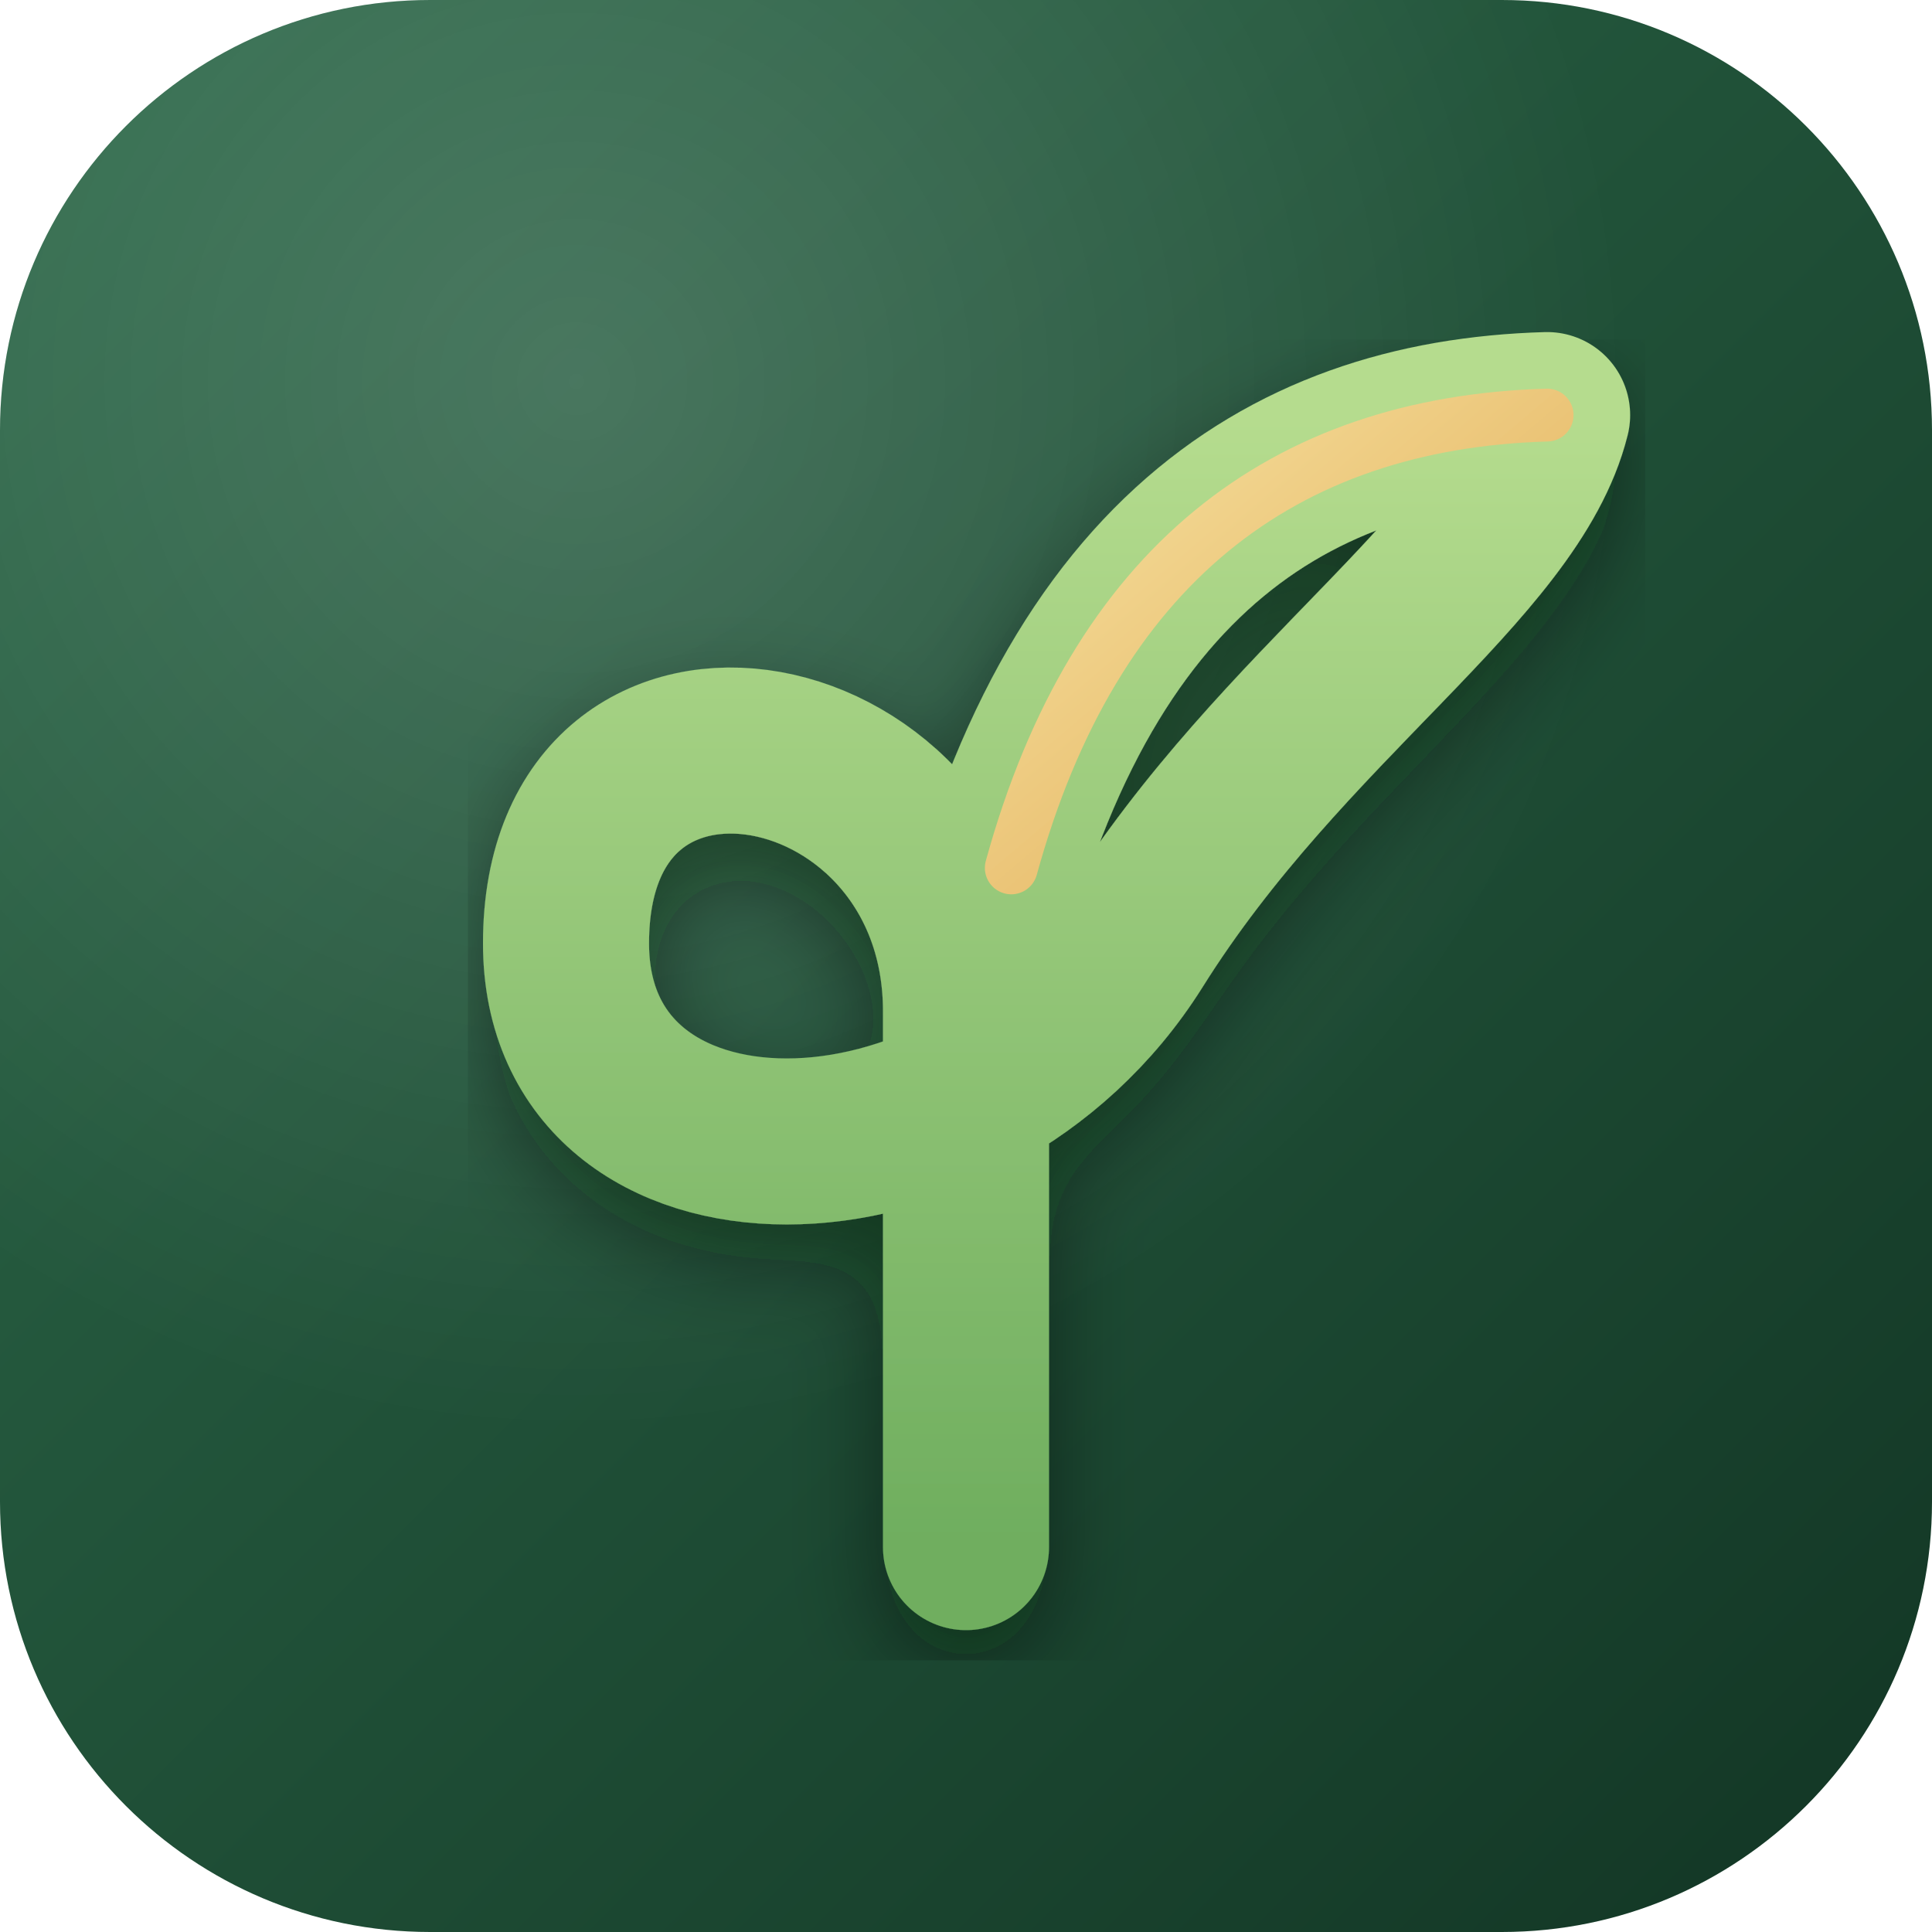
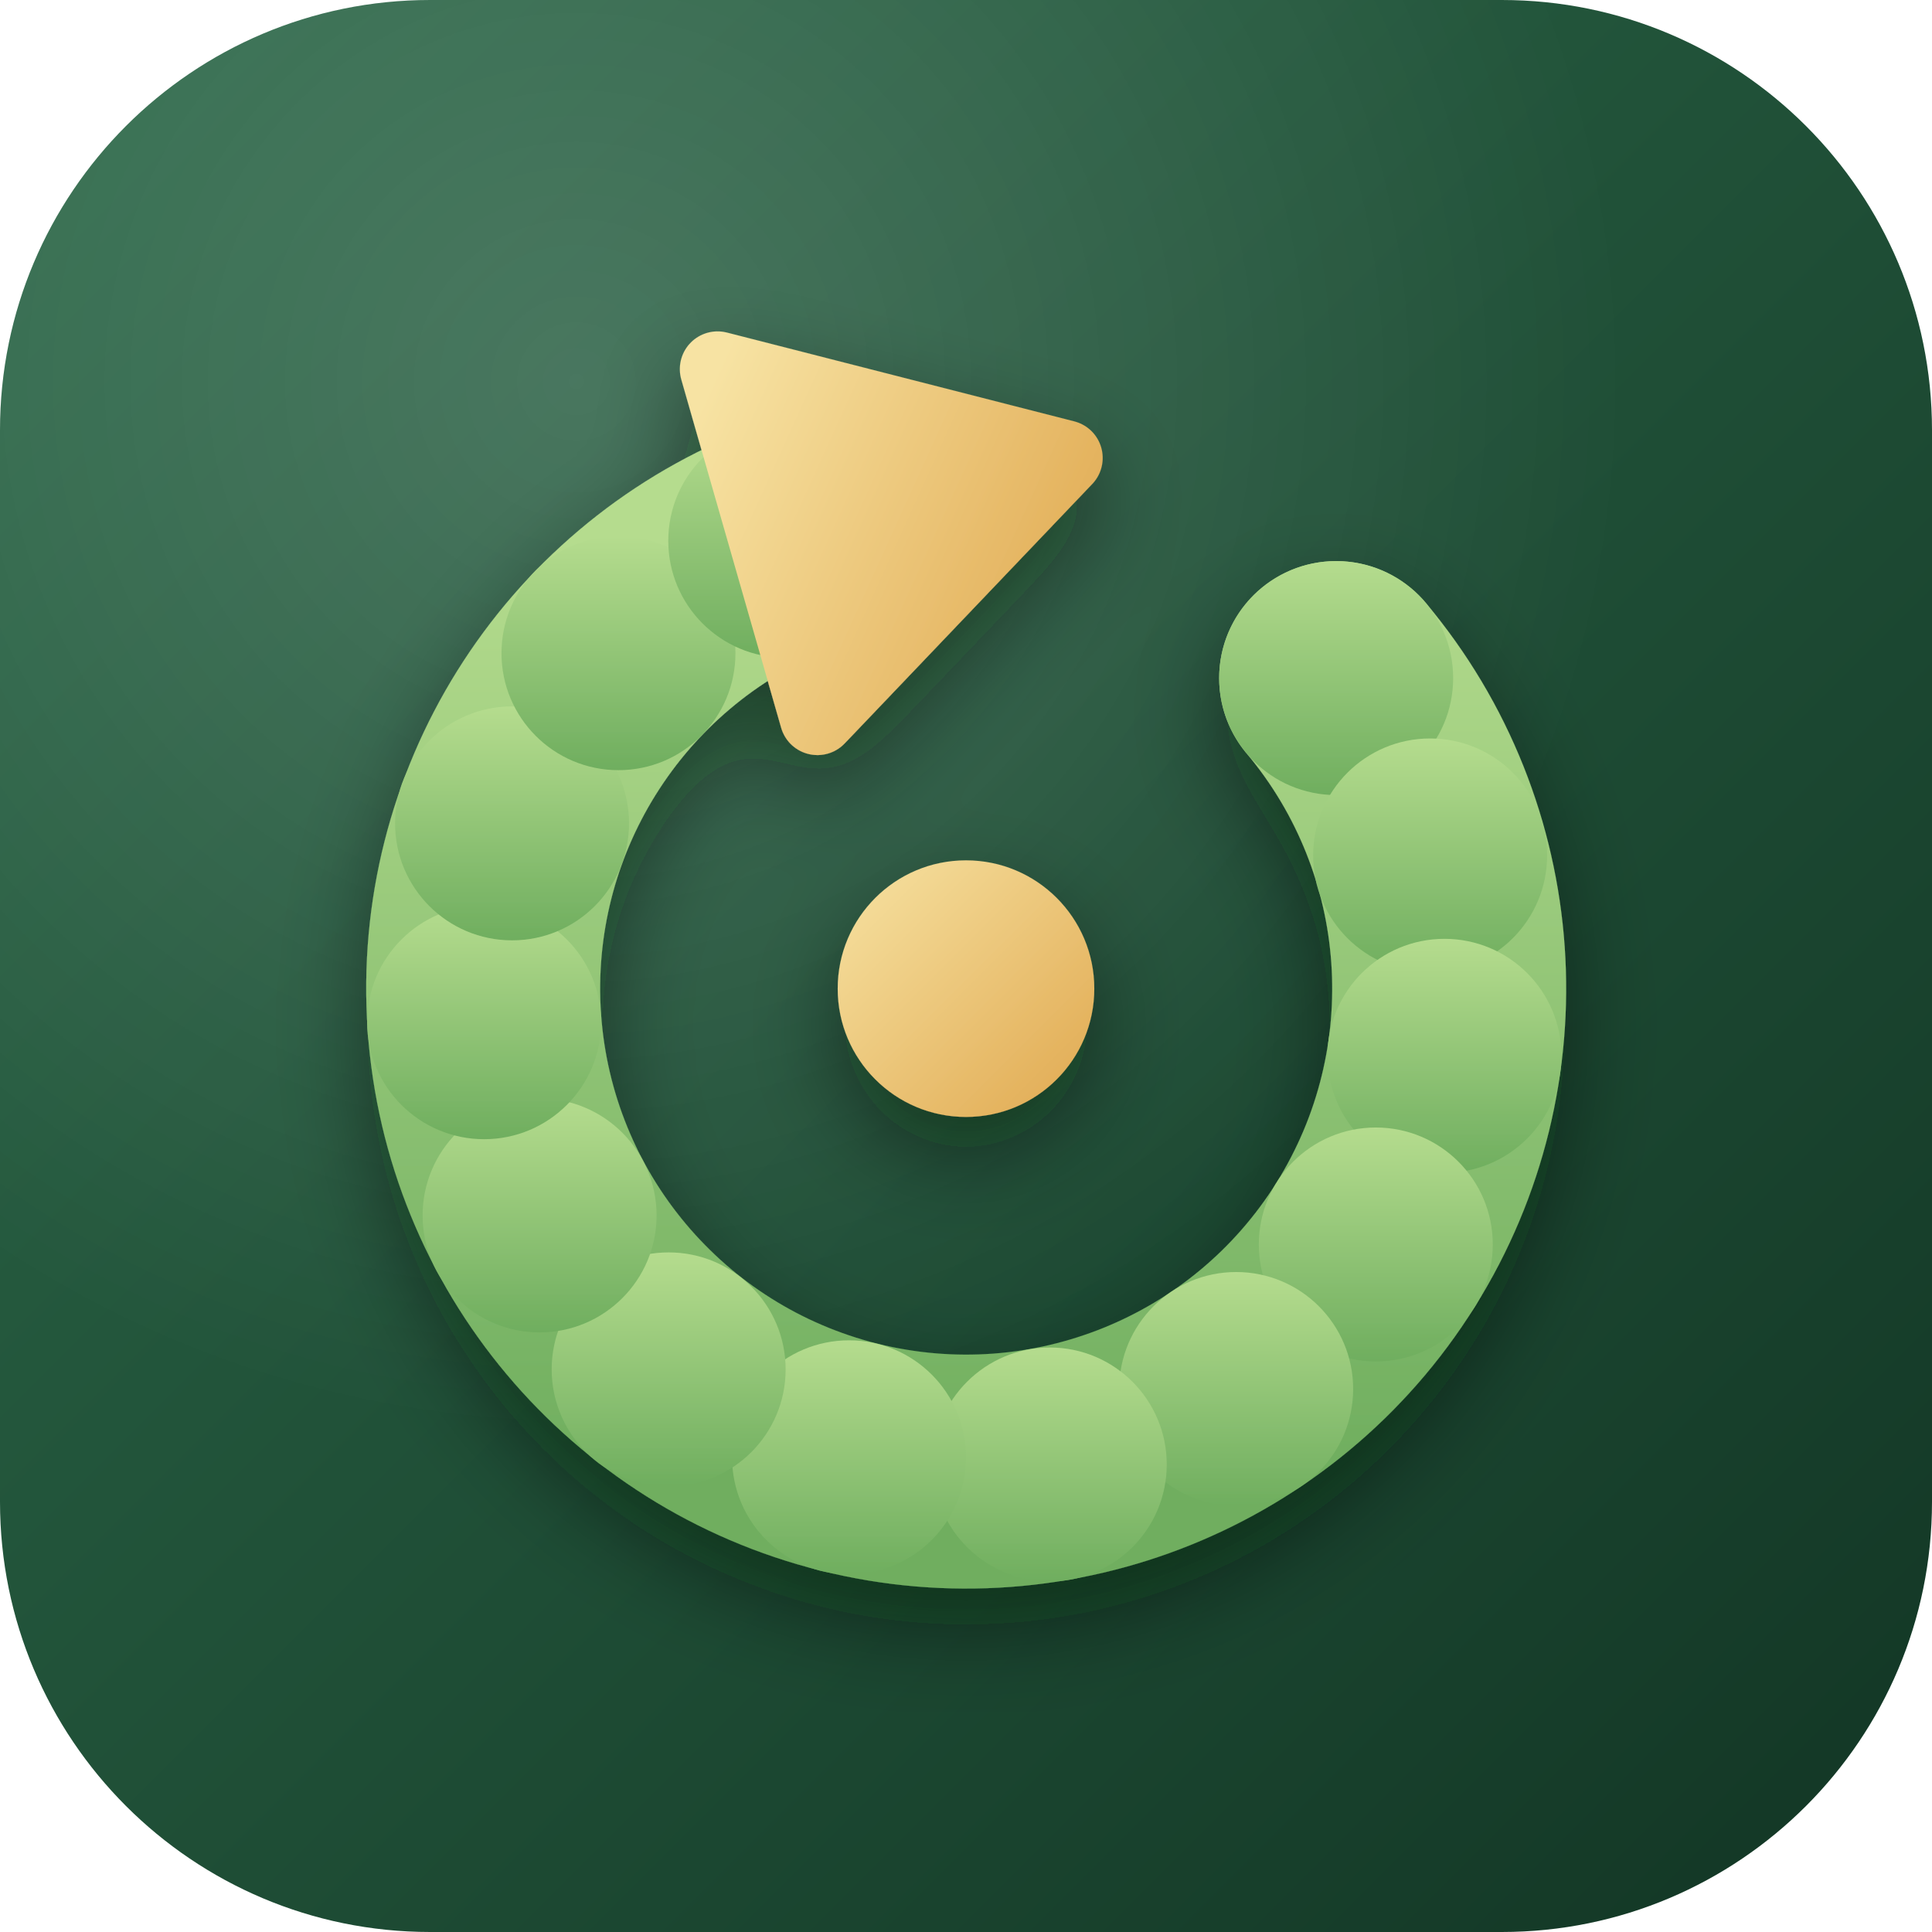
<svg xmlns="http://www.w3.org/2000/svg" viewBox="0 0 512 512">
  <defs>
    <linearGradient id="bg" x1="0" y1="0" x2="1" y2="1">
      <stop offset="0" stop-color="#2d6a4a" />
      <stop offset="1" stop-color="#123524" />
    </linearGradient>
    <radialGradient id="hl" cx=".3" cy=".2" r=".9">
      <stop offset="0" stop-color="#fff" stop-opacity=".16" />
      <stop offset=".6" stop-color="#fff" stop-opacity="0" />
    </radialGradient>
    <linearGradient id="moss" x1="0" y1="0" x2="0" y2="1">
      <stop offset="0" stop-color="#b5dc8e" />
      <stop offset="1" stop-color="#6fae5f" />
    </linearGradient>
    <linearGradient id="gold" x1="0" y1="0" x2="1" y2="1">
      <stop offset="0" stop-color="#f7e3a3" />
      <stop offset="1" stop-color="#e0a84f" />
    </linearGradient>
    <filter id="sh">
      <feDropShadow dx="0" dy="10" stdDeviation="12" flood-color="#06180f" flood-opacity=".45" />
    </filter>
  </defs>
  <rect width="512" height="512" rx="114" fill="url(#bg)" />
  <rect width="512" height="512" rx="114" fill="url(#hl)" />
-   <g filter="url(#sh)" fill="none" stroke-linecap="round" stroke-linejoin="round">
-     <path d="M256 410 C 256 330 256 300 256 268 C 256 190 150 170 150 250 C 150 320 256 320 300 250 C 340 186 400 150 410 110 C 340 112 280 150 256 268" stroke="url(#moss)" stroke-width="44" />
-     <path d="M410 110 C 340 112 290 150 268 230" stroke="url(#gold)" stroke-width="14" />
+   <g filter="url(#sh)">
+     <path d="M354.1 179.7 A128 128 0 1 1 208.1 143.3" fill="none" stroke="url(#moss)" stroke-width="62" stroke-linecap="round" />
+     <g fill="url(#moss)">
+       <circle cx="354.1" cy="179.7" r="31" />
+       <circle cx="379.0" cy="226.7" r="31" />
+       <circle cx="382.8" cy="279.8" r="31" />
+       <circle cx="364.6" cy="329.8" r="31" />
+       <circle cx="327.6" cy="368.1" r="31" />
+       <circle cx="278.2" cy="388.1" r="31" />
+       <circle cx="225.0" cy="386.2" r="31" />
+       <circle cx="177.2" cy="362.9" r="31" />
+       <circle cx="143.0" cy="322.1" r="31" />
+       <circle cx="128.3" cy="270.9" r="31" />
+       <circle cx="135.7" cy="218.2" r="31" />
+       <circle cx="163.9" cy="173.1" r="31" />
+       <circle cx="208.1" cy="143.3" r="31" />
+     </g>
+     <g transform="translate(220.7 139.0) rotate(344)">
+       <path d="M-18 -48 L 64 0 L -18 48 Z" fill="url(#gold)" stroke="url(#gold)" stroke-width="20" stroke-linejoin="round" />
+     </g>
+     <circle cx="256" cy="262" r="34" fill="url(#gold)" />
  </g>
</svg>
